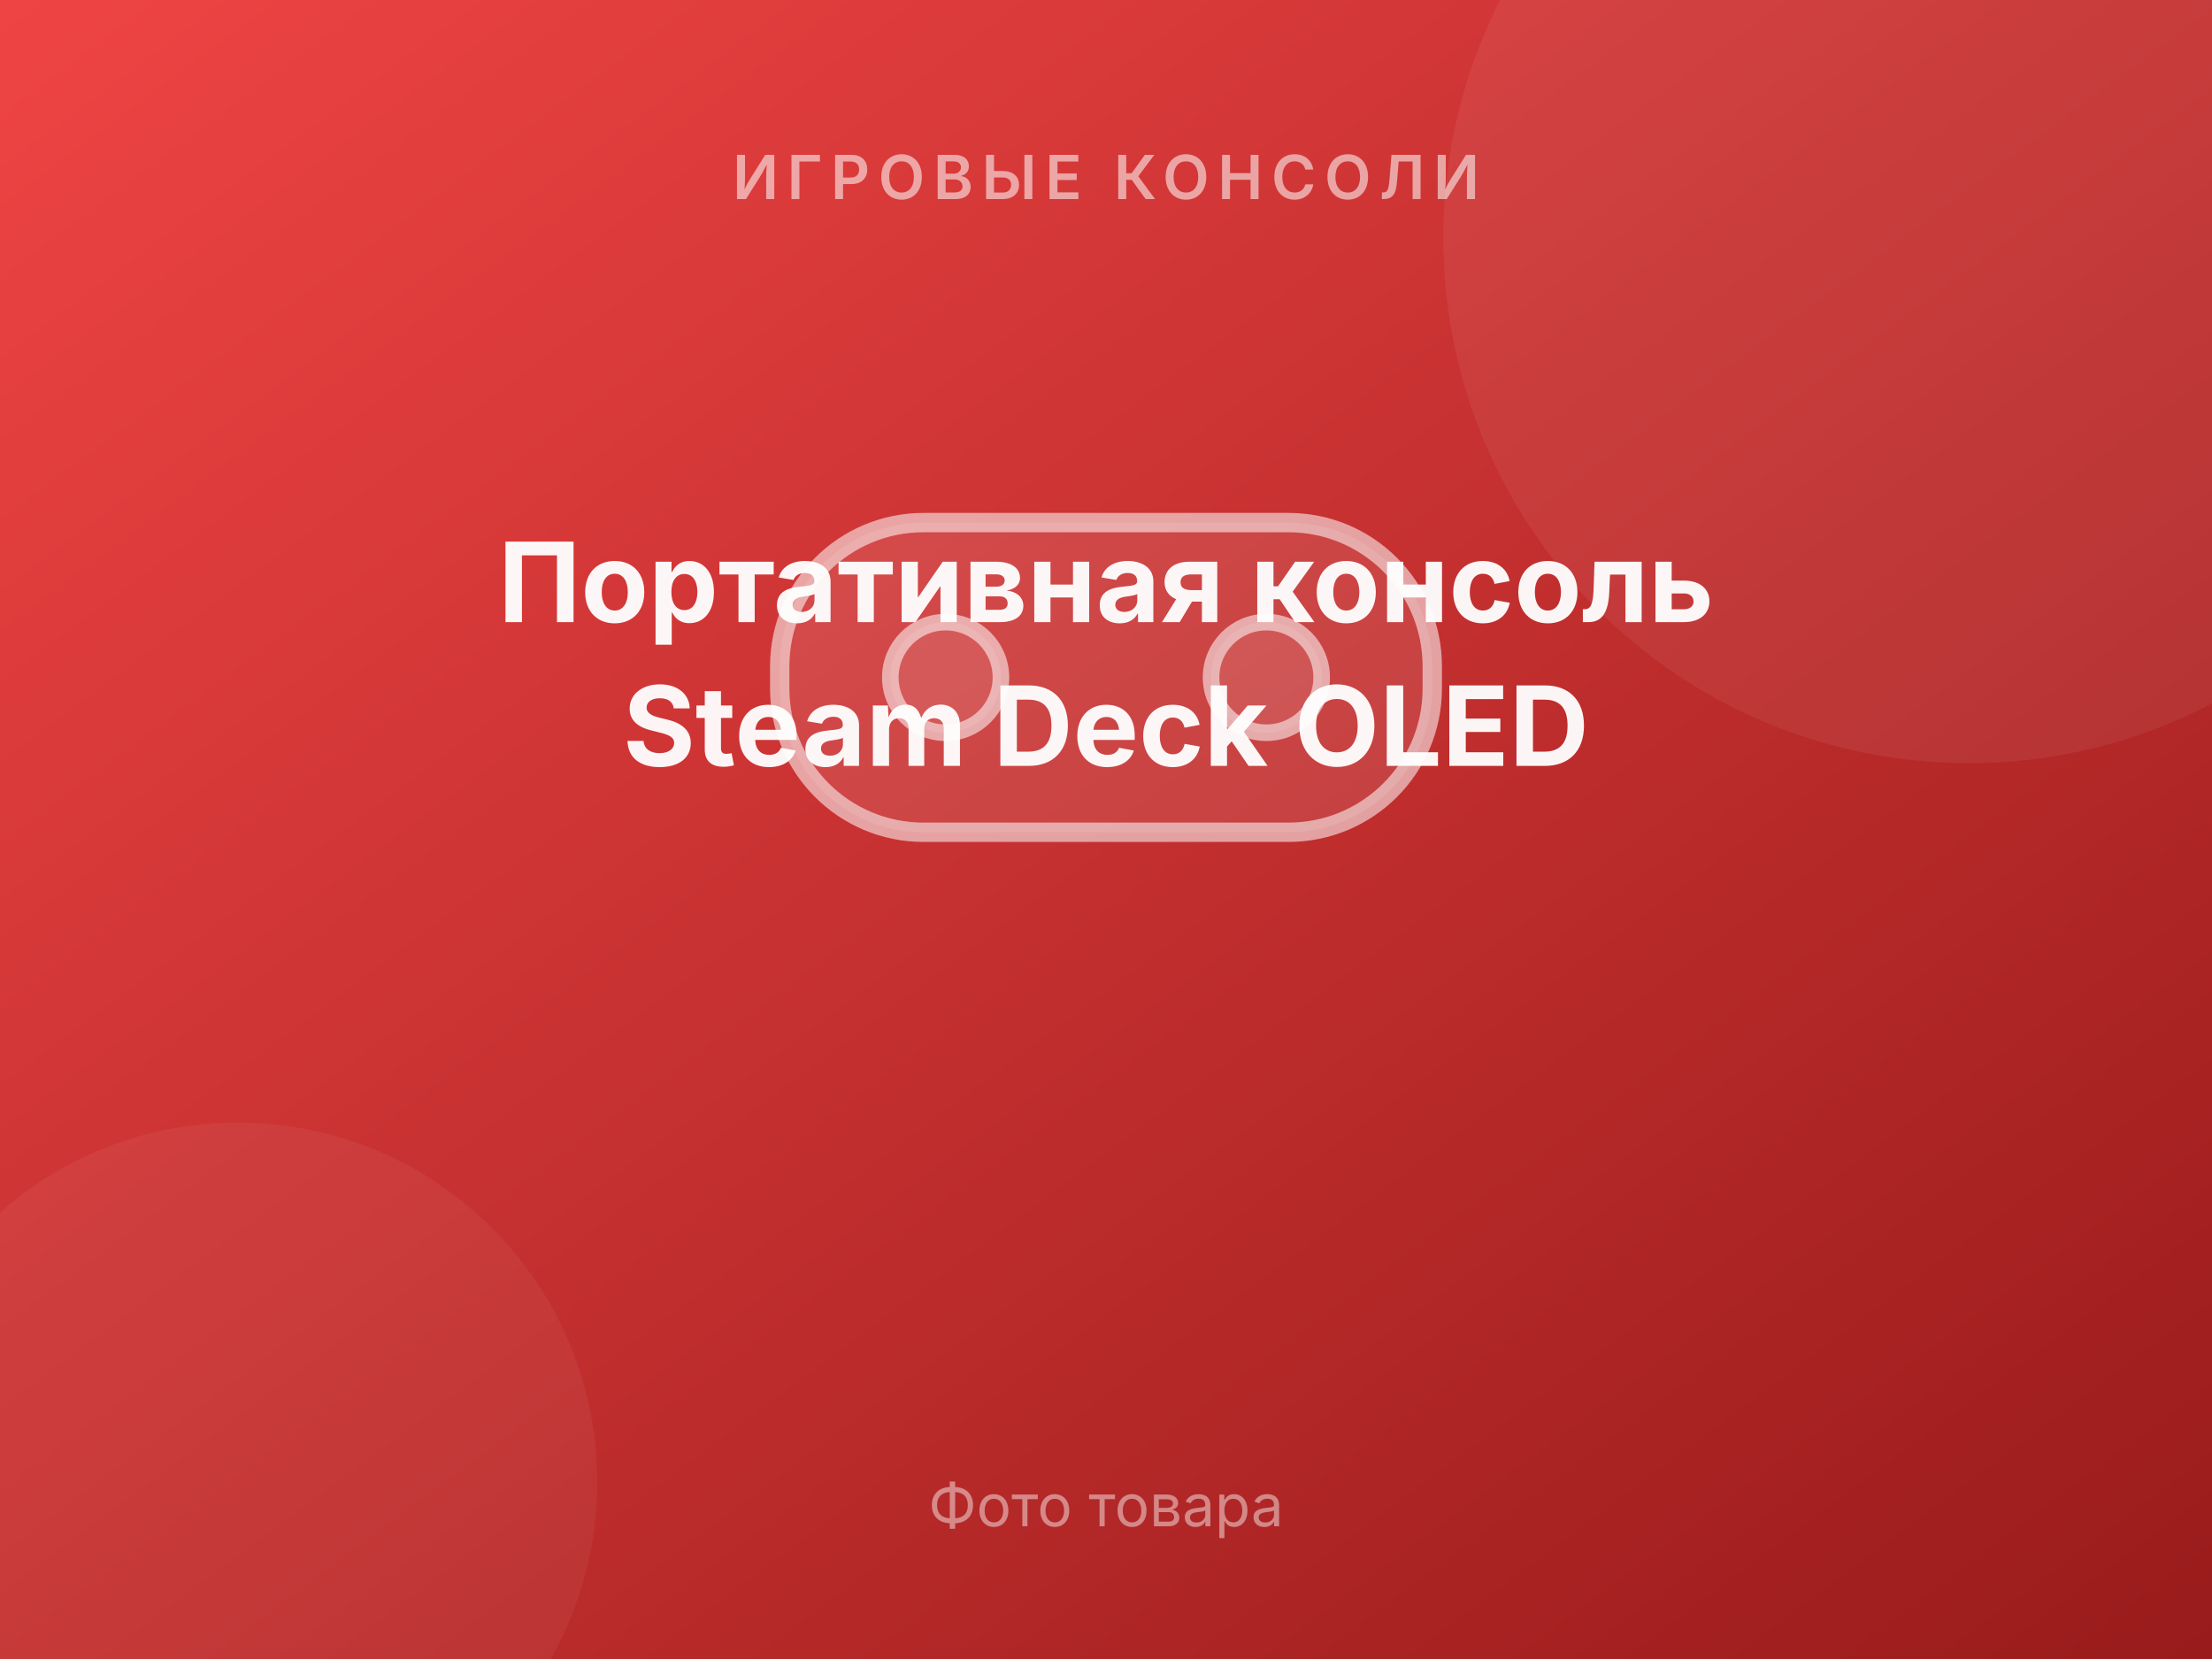
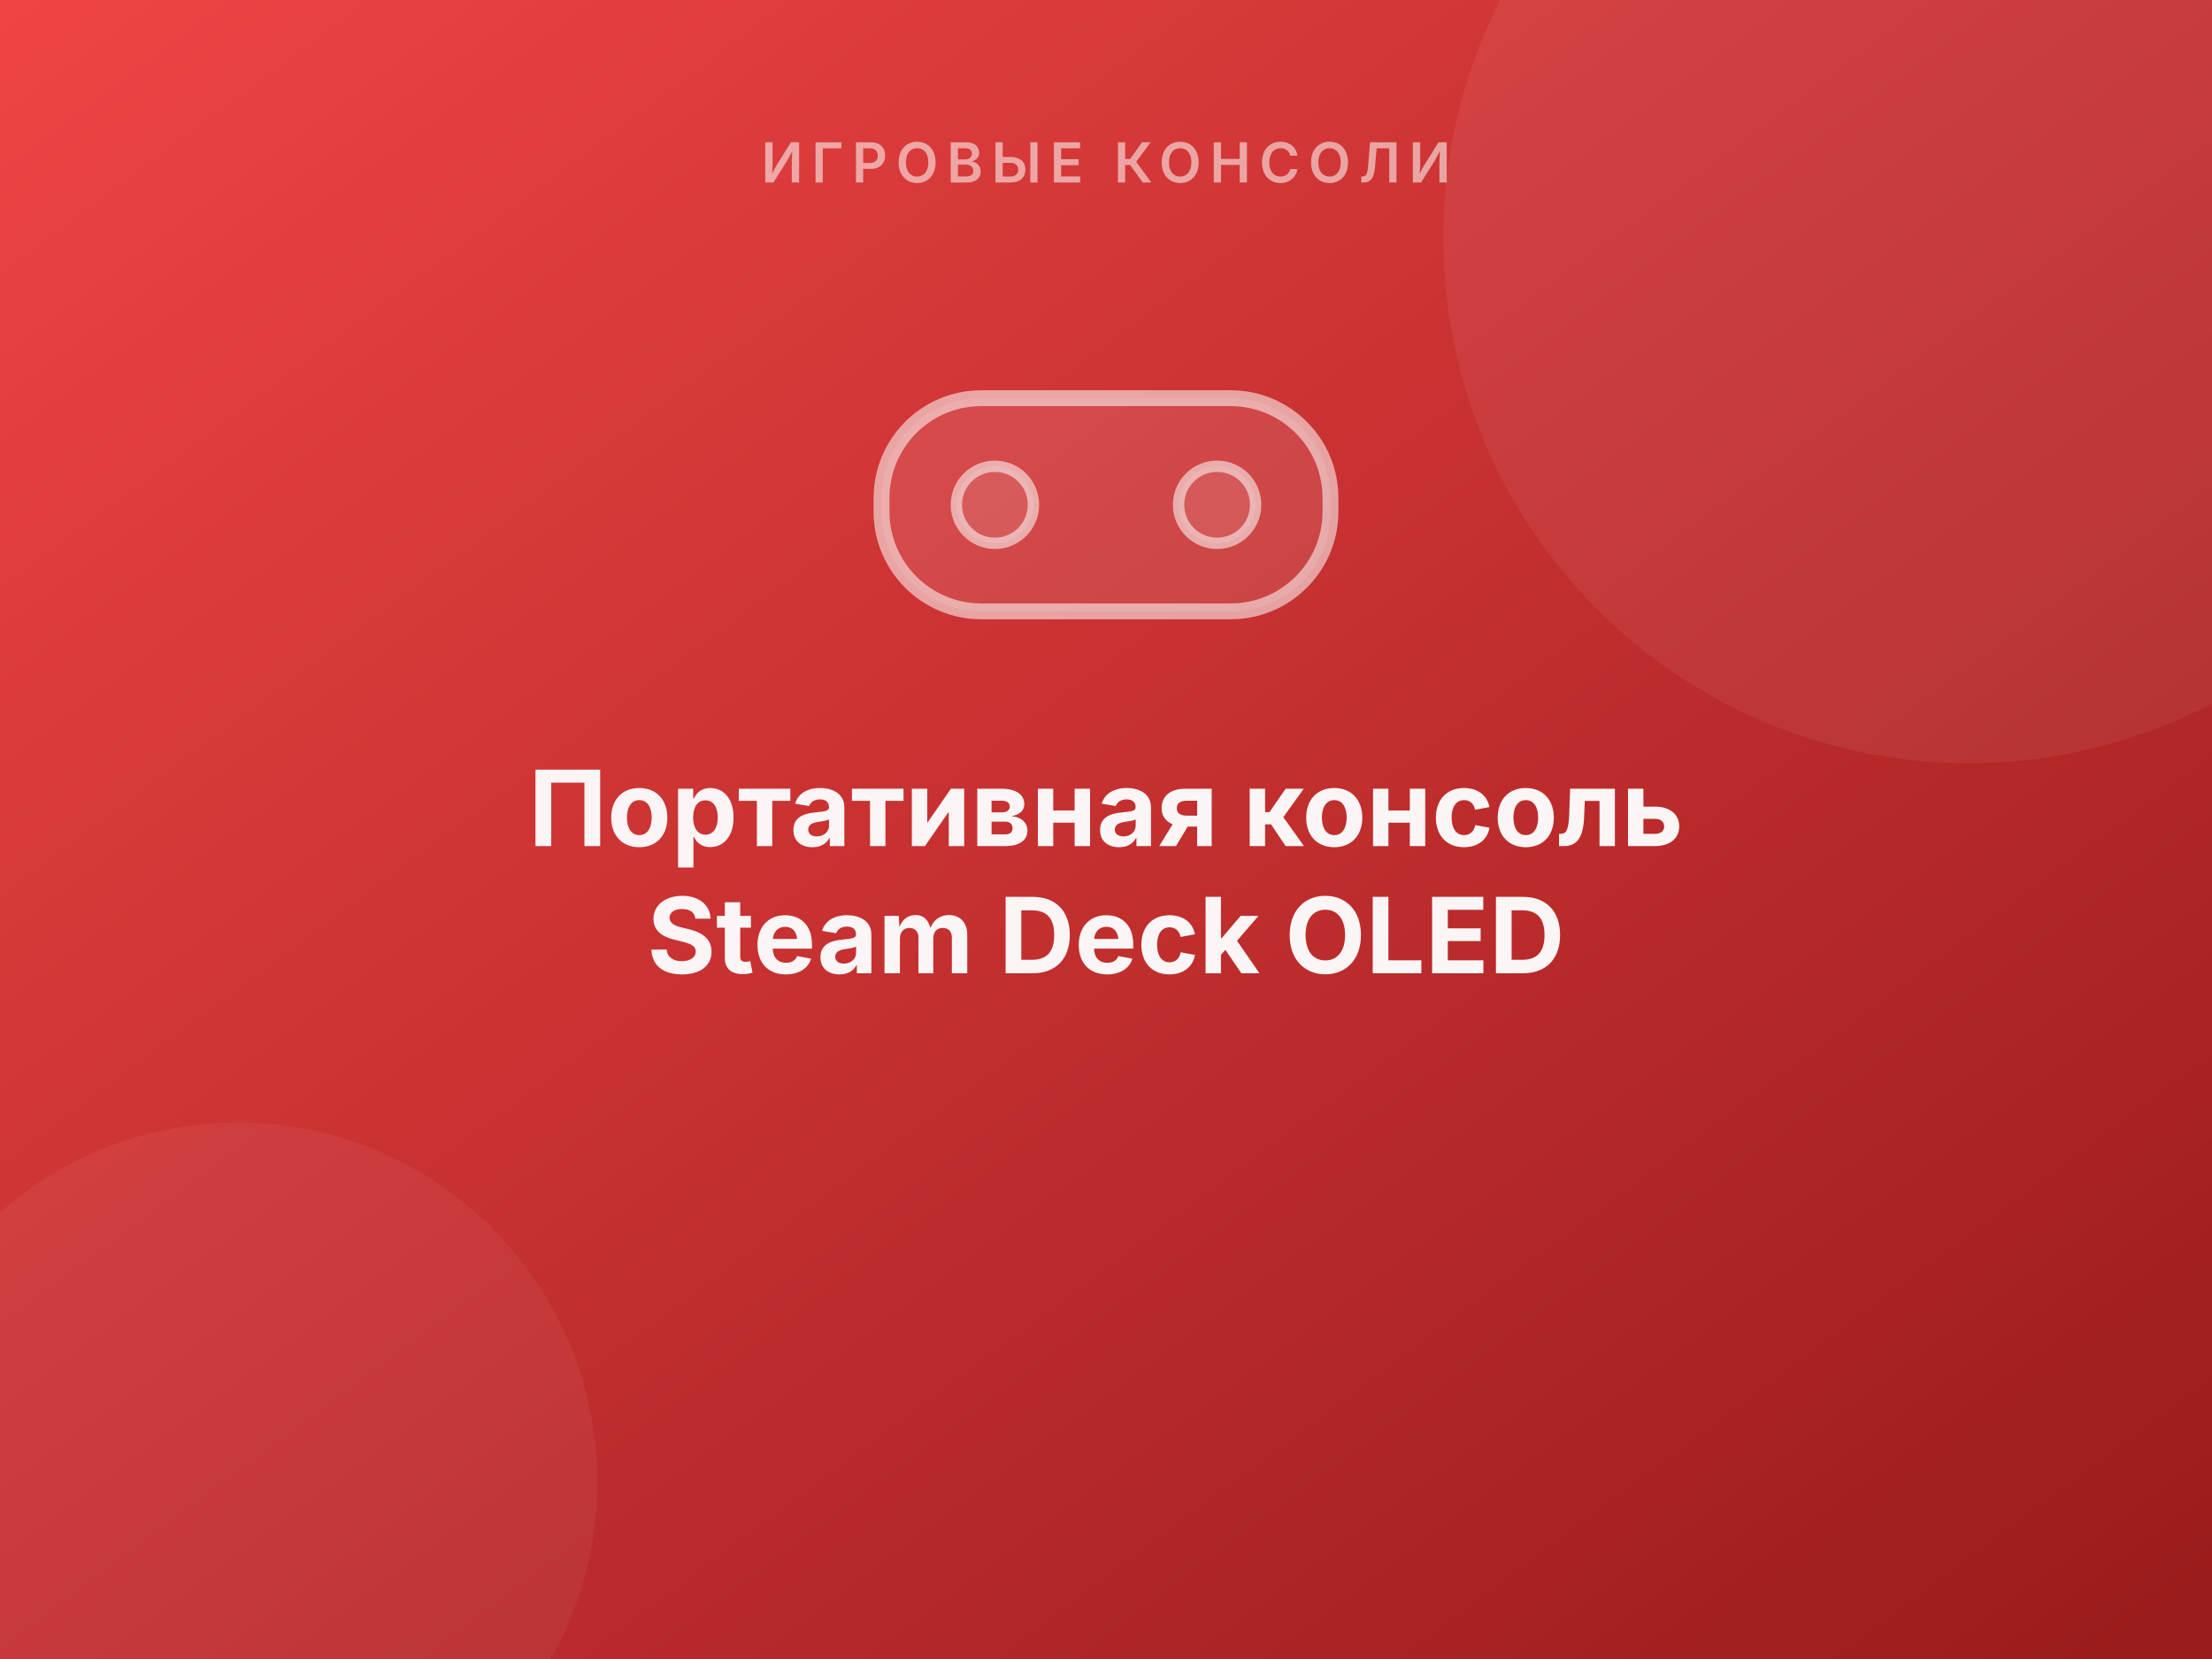
<svg xmlns="http://www.w3.org/2000/svg" font-family="Inter, Segoe UI, Roboto, Arial, sans-serif" width="800" height="600" viewBox="0 0 800 600" role="img" aria-label="Нет фото: Портативная консоль Steam Deck OLED">
  <defs>
    <linearGradient id="gsteamdeckoled" x1="0" y1="0" x2="1" y2="1">
      <stop offset="0%" stop-color="#ef4444" />
      <stop offset="100%" stop-color="#991b1b" />
    </linearGradient>
  </defs>
  <rect width="800" height="600" fill="url(#gsteamdeckoled)" />
  <circle cx="712" cy="86" r="190" fill="#ffffff" opacity="0.06" />
  <circle cx="86" cy="536" r="130" fill="#ffffff" opacity="0.05" />
-   <g transform="translate(400 235)" fill="rgba(255,255,255,0.10)" stroke="#ffffff" stroke-opacity="0.55" stroke-width="7" stroke-linejoin="round">
-     <rect x="-118" y="-46" width="236" height="112" rx="52" />
-     <circle cx="-58" cy="10" r="20" stroke-width="6" />
-     <circle cx="58" cy="10" r="20" stroke-width="6" />
+   <g transform="translate(400 176) scale(0.82)" fill="rgba(255,255,255,0.10)" stroke="#ffffff" stroke-opacity="0.55" stroke-width="7" stroke-linejoin="round">
+     <rect x="-99" y="-39" width="198" height="94" rx="44" />
+     <circle cx="-49" cy="8" r="17" stroke-width="5" />
+     <circle cx="49" cy="8" r="17" stroke-width="5" />
  </g>
-   <text x="400" y="72" text-anchor="middle" font-size="22" font-weight="600" letter-spacing="3" fill="#ffffff" opacity="0.55">ИГРОВЫЕ КОНСОЛИ</text>
-   <text x="400" y="225" text-anchor="middle" font-size="40" font-weight="700" fill="#ffffff" opacity="0.95">Портативная консоль</text>
-   <text x="400" y="277" text-anchor="middle" font-size="40" font-weight="700" fill="#ffffff" opacity="0.95">Steam Deck OLED</text>
-   <text x="400" y="552" text-anchor="middle" font-size="21" fill="#ffffff" opacity="0.45">Фото товара</text>
+   <text x="400" y="66" text-anchor="middle" font-size="20" font-weight="600" letter-spacing="3" fill="#ffffff" opacity="0.55">ИГРОВЫЕ КОНСОЛИ</text>
+   <text x="400" y="306" text-anchor="middle" font-size="38" font-weight="700" fill="#ffffff" opacity="0.95">Портативная консоль</text>
+   <text x="400" y="352" text-anchor="middle" font-size="38" font-weight="700" fill="#ffffff" opacity="0.95">Steam Deck OLED</text>
</svg>
